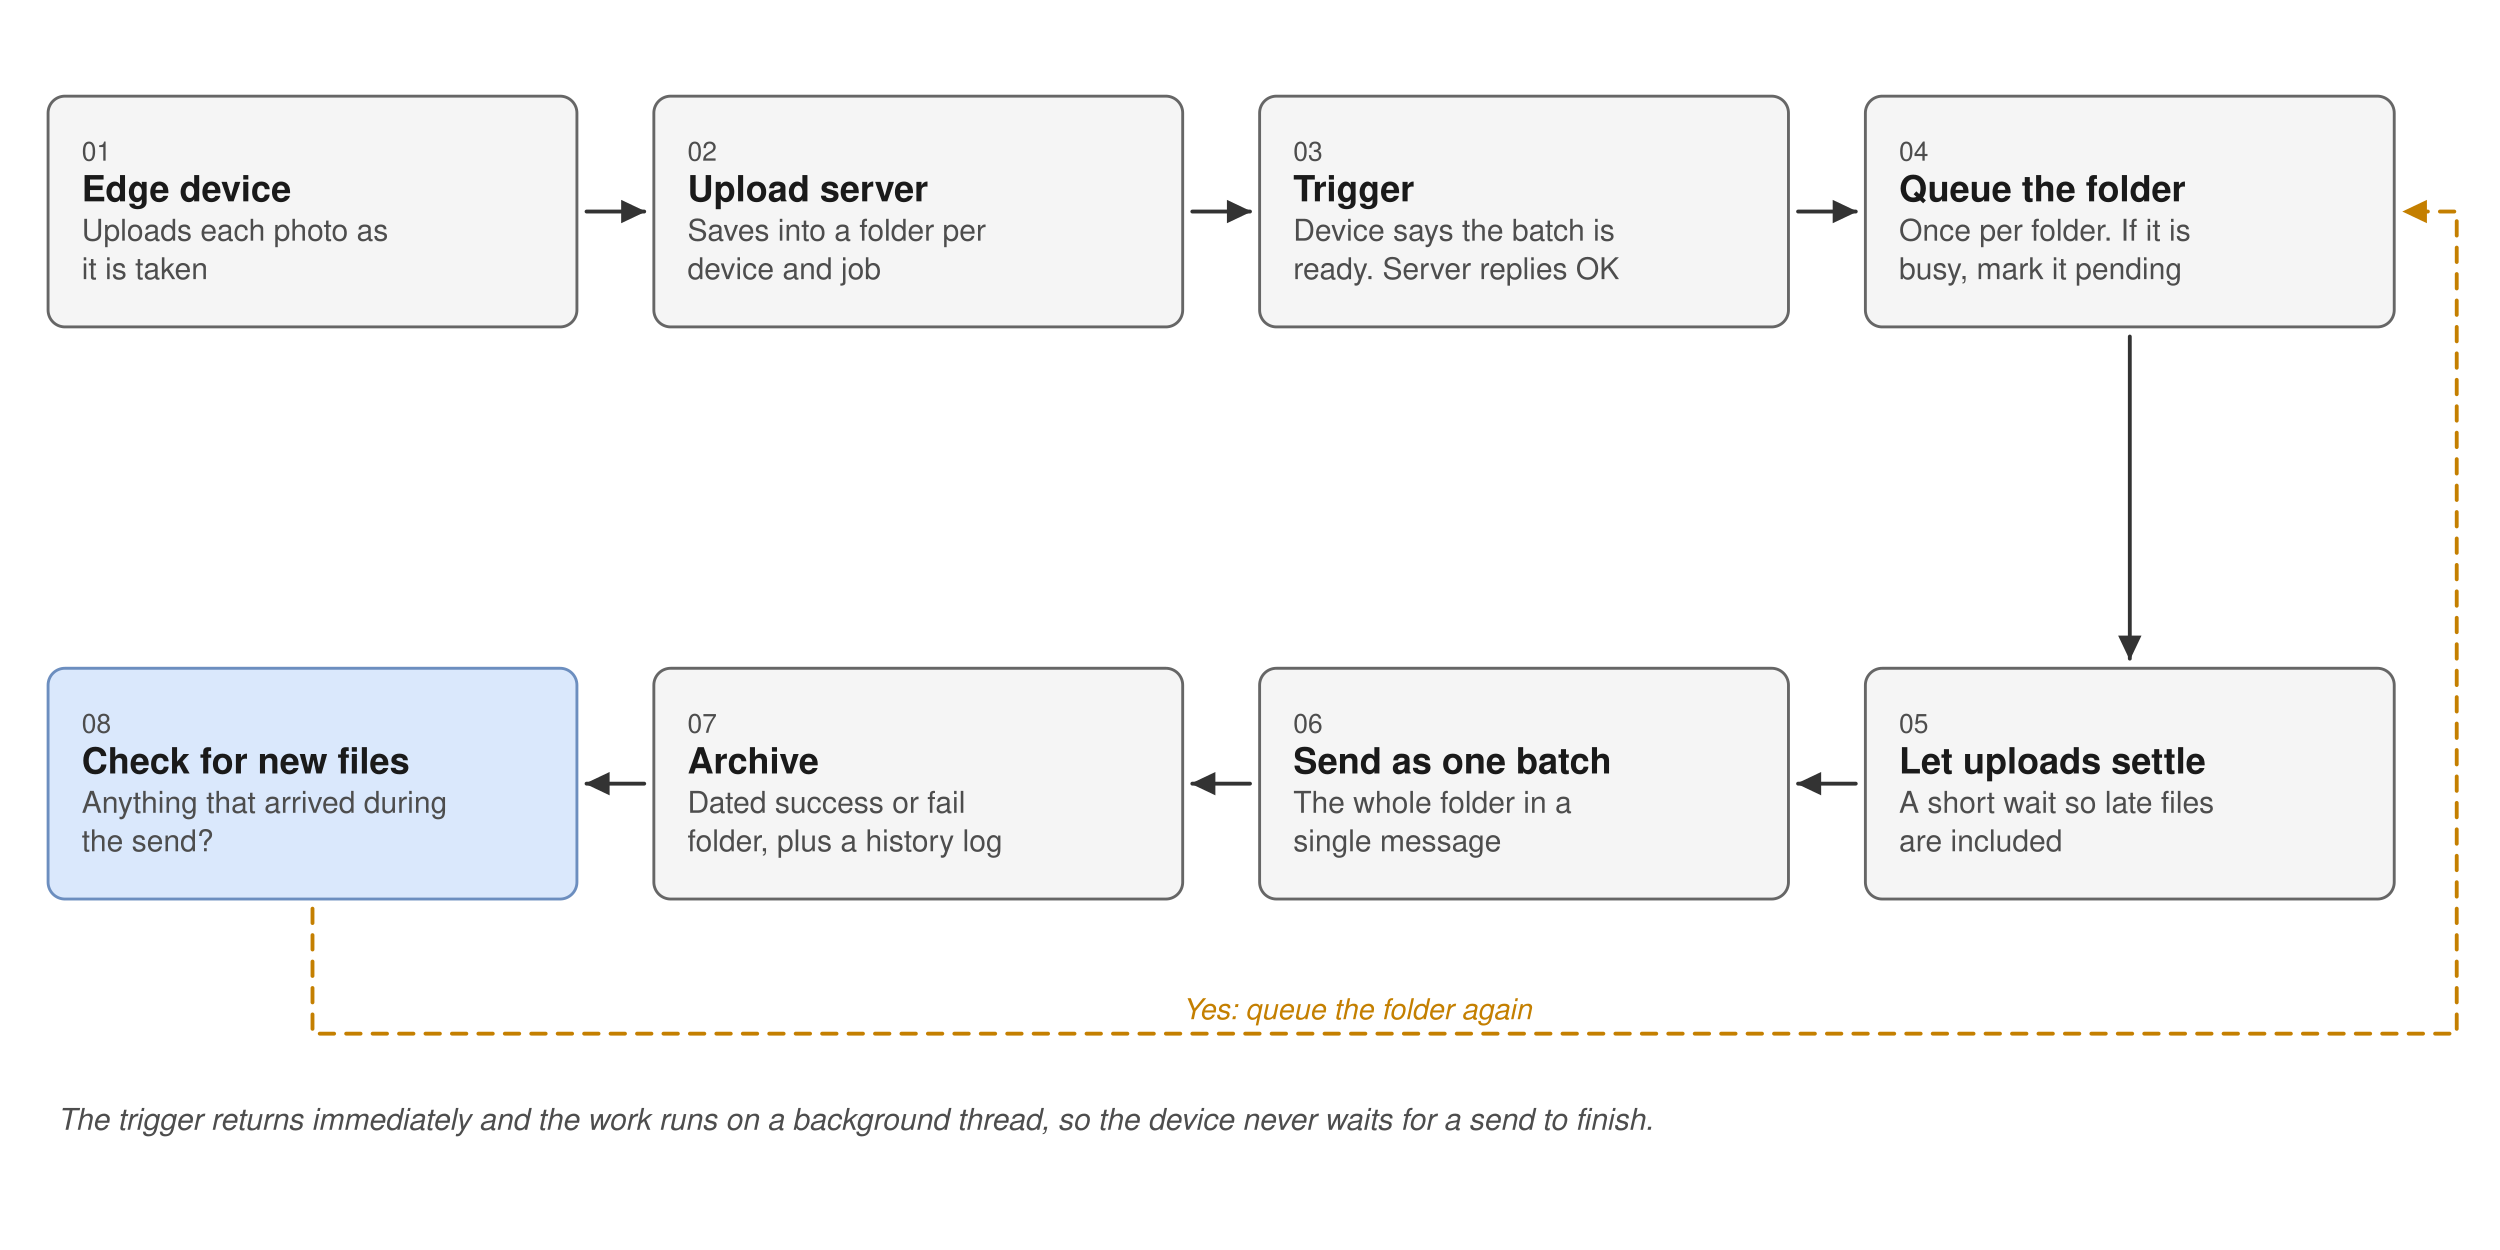
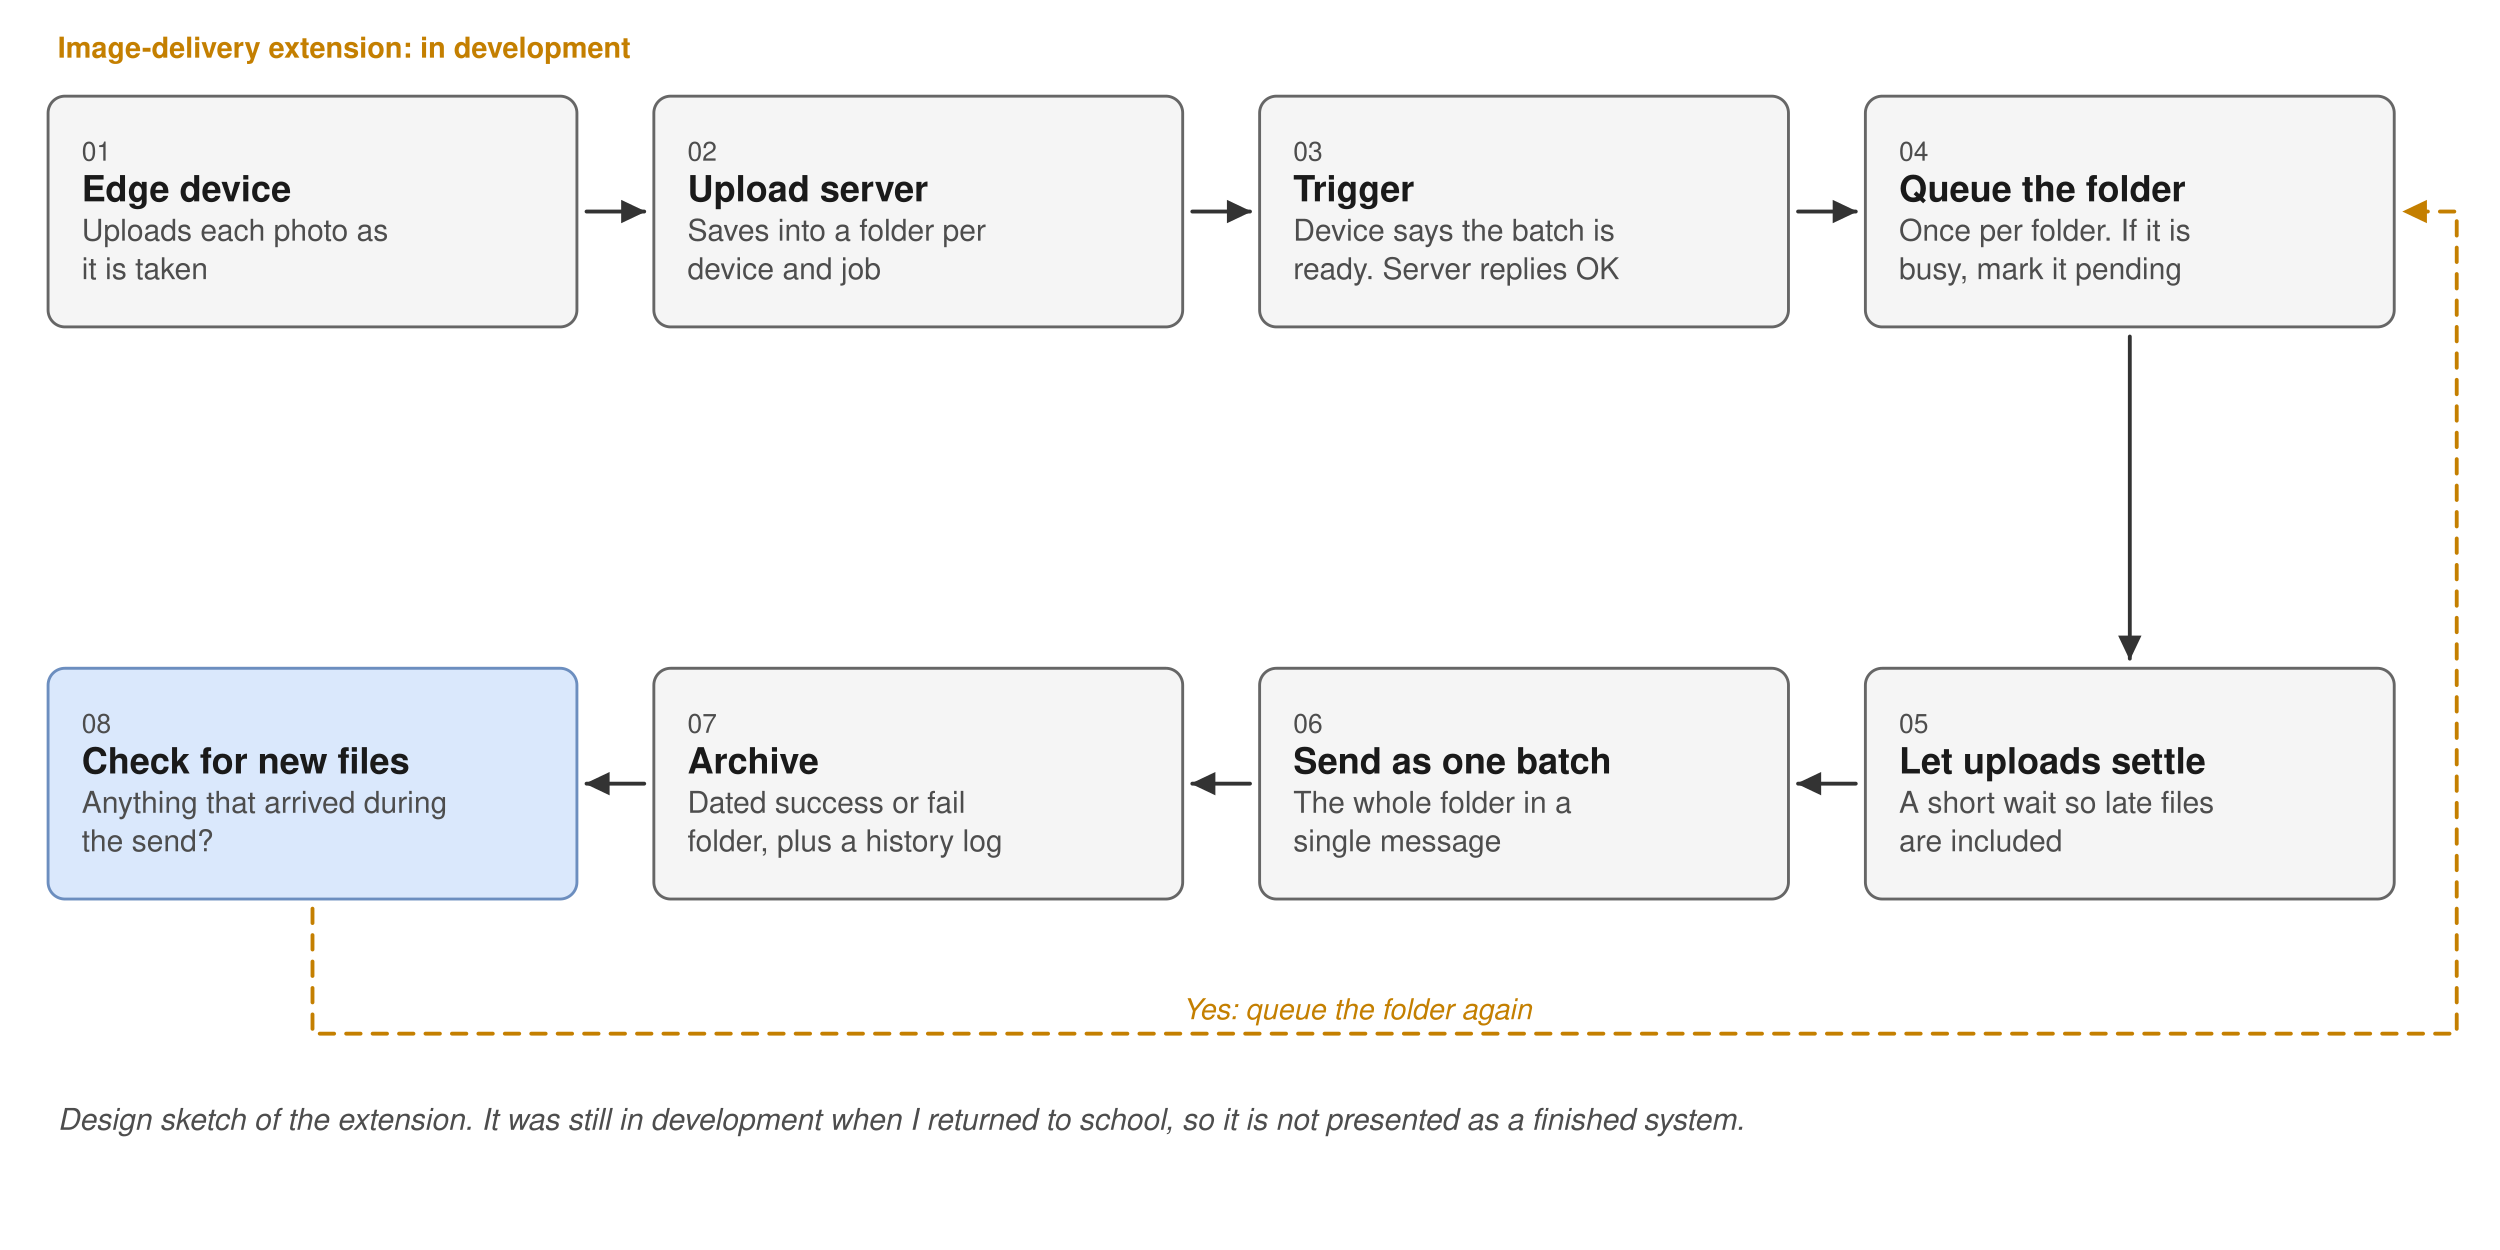
<svg xmlns="http://www.w3.org/2000/svg" viewBox="0 0 1040 520" width="1040" height="520" role="img" aria-labelledby="t d" font-family="Helvetica, Arial, sans-serif">
  <defs>
    <marker id="a_ink" viewBox="0 0 10 10" refX="8.5" refY="5" markerWidth="8" markerHeight="8" orient="auto-start-reverse">
      <path d="M1 1.2 L9 5 L1 8.8 Z" fill="#333333" />
    </marker>
    <marker id="a_teal" viewBox="0 0 10 10" refX="8.5" refY="5" markerWidth="8" markerHeight="8" orient="auto-start-reverse">
      <path d="M1 1.2 L9 5 L1 8.8 Z" fill="#3d6fa5" />
    </marker>
    <marker id="a_rust" viewBox="0 0 10 10" refX="8.5" refY="5" markerWidth="8" markerHeight="8" orient="auto-start-reverse">
      <path d="M1 1.2 L9 5 L1 8.8 Z" fill="#c47f00" />
    </marker>
    <marker id="a_mute" viewBox="0 0 10 10" refX="8.5" refY="5" markerWidth="8" markerHeight="8" orient="auto-start-reverse">
      <path d="M1 1.2 L9 5 L1 8.8 Z" fill="#4d4d4d" />
    </marker>
    <marker id="a_good" viewBox="0 0 10 10" refX="8.5" refY="5" markerWidth="8" markerHeight="8" orient="auto-start-reverse">
      <path d="M1 1.2 L9 5 L1 8.8 Z" fill="#4d8a3f" />
    </marker>
  </defs>
+   <text x="24" y="24" font-size="12" font-weight="700" fill="#c47f00" text-anchor="start">Image-delivery extension: in development</text>
  <rect x="20" y="40" width="220" height="96" rx="7" fill="#f5f5f5" stroke="#666666" stroke-width="1.2" />
  <text x="34" y="66.84" font-size="11.0" font-weight="400" fill="#4d4d4d" text-anchor="start">01</text>
  <text x="34" y="83.76" font-size="15" font-weight="700" fill="#1a1a1a" text-anchor="start">Edge device</text>
  <text x="34" y="100.12" font-size="12.5" font-weight="400" fill="#4d4d4d" text-anchor="start">Uploads each photo as</text>
  <text x="34" y="116.12" font-size="12.5" font-weight="400" fill="#4d4d4d" text-anchor="start">it is taken</text>
  <rect x="272" y="40" width="220" height="96" rx="7" fill="#f5f5f5" stroke="#666666" stroke-width="1.2" />
  <text x="286" y="66.84" font-size="11.0" font-weight="400" fill="#4d4d4d" text-anchor="start">02</text>
  <text x="286" y="83.76" font-size="15" font-weight="700" fill="#1a1a1a" text-anchor="start">Upload server</text>
  <text x="286" y="100.12" font-size="12.5" font-weight="400" fill="#4d4d4d" text-anchor="start">Saves into a folder per</text>
  <text x="286" y="116.12" font-size="12.5" font-weight="400" fill="#4d4d4d" text-anchor="start">device and job</text>
  <rect x="524" y="40" width="220" height="96" rx="7" fill="#f5f5f5" stroke="#666666" stroke-width="1.2" />
  <text x="538" y="66.84" font-size="11.0" font-weight="400" fill="#4d4d4d" text-anchor="start">03</text>
  <text x="538" y="83.76" font-size="15" font-weight="700" fill="#1a1a1a" text-anchor="start">Trigger</text>
  <text x="538" y="100.12" font-size="12.5" font-weight="400" fill="#4d4d4d" text-anchor="start">Device says the batch is</text>
  <text x="538" y="116.12" font-size="12.5" font-weight="400" fill="#4d4d4d" text-anchor="start">ready. Server replies OK</text>
  <rect x="776" y="40" width="220" height="96" rx="7" fill="#f5f5f5" stroke="#666666" stroke-width="1.2" />
  <text x="790" y="66.84" font-size="11.0" font-weight="400" fill="#4d4d4d" text-anchor="start">04</text>
  <text x="790" y="83.76" font-size="15" font-weight="700" fill="#1a1a1a" text-anchor="start">Queue the folder</text>
  <text x="790" y="100.12" font-size="12.5" font-weight="400" fill="#4d4d4d" text-anchor="start">Once per folder. If it is</text>
  <text x="790" y="116.12" font-size="12.5" font-weight="400" fill="#4d4d4d" text-anchor="start">busy, mark it pending</text>
  <path d="M244 88 L268 88" fill="none" stroke="#333333" stroke-width="1.6" stroke-linejoin="round" stroke-linecap="round" marker-end="url(#a_ink)" />
  <path d="M496 88 L520 88" fill="none" stroke="#333333" stroke-width="1.6" stroke-linejoin="round" stroke-linecap="round" marker-end="url(#a_ink)" />
  <path d="M748 88 L772 88" fill="none" stroke="#333333" stroke-width="1.6" stroke-linejoin="round" stroke-linecap="round" marker-end="url(#a_ink)" />
  <path d="M886 140 L886 274" fill="none" stroke="#333333" stroke-width="1.6" stroke-linejoin="round" stroke-linecap="round" marker-end="url(#a_ink)" />
  <rect x="20" y="278" width="220" height="96" rx="7" fill="#dae8fc" stroke="#6c8ebf" stroke-width="1.2" />
  <text x="34" y="304.84" font-size="11.0" font-weight="400" fill="#4d4d4d" text-anchor="start">08</text>
  <text x="34" y="321.76" font-size="15" font-weight="700" fill="#1a1a1a" text-anchor="start">Check for new files</text>
  <text x="34" y="338.12" font-size="12.5" font-weight="400" fill="#4d4d4d" text-anchor="start">Anything that arrived during</text>
  <text x="34" y="354.12" font-size="12.5" font-weight="400" fill="#4d4d4d" text-anchor="start">the send?</text>
  <rect x="272" y="278" width="220" height="96" rx="7" fill="#f5f5f5" stroke="#666666" stroke-width="1.2" />
  <text x="286" y="304.84" font-size="11.0" font-weight="400" fill="#4d4d4d" text-anchor="start">07</text>
  <text x="286" y="321.76" font-size="15" font-weight="700" fill="#1a1a1a" text-anchor="start">Archive</text>
  <text x="286" y="338.12" font-size="12.5" font-weight="400" fill="#4d4d4d" text-anchor="start">Dated success or fail</text>
  <text x="286" y="354.12" font-size="12.5" font-weight="400" fill="#4d4d4d" text-anchor="start">folder, plus a history log</text>
  <rect x="524" y="278" width="220" height="96" rx="7" fill="#f5f5f5" stroke="#666666" stroke-width="1.2" />
  <text x="538" y="304.84" font-size="11.0" font-weight="400" fill="#4d4d4d" text-anchor="start">06</text>
  <text x="538" y="321.76" font-size="15" font-weight="700" fill="#1a1a1a" text-anchor="start">Send as one batch</text>
  <text x="538" y="338.12" font-size="12.5" font-weight="400" fill="#4d4d4d" text-anchor="start">The whole folder in a</text>
  <text x="538" y="354.12" font-size="12.5" font-weight="400" fill="#4d4d4d" text-anchor="start">single message</text>
  <rect x="776" y="278" width="220" height="96" rx="7" fill="#f5f5f5" stroke="#666666" stroke-width="1.2" />
  <text x="790" y="304.84" font-size="11.0" font-weight="400" fill="#4d4d4d" text-anchor="start">05</text>
  <text x="790" y="321.76" font-size="15" font-weight="700" fill="#1a1a1a" text-anchor="start">Let uploads settle</text>
  <text x="790" y="338.12" font-size="12.5" font-weight="400" fill="#4d4d4d" text-anchor="start">A short wait so late files</text>
  <text x="790" y="354.12" font-size="12.5" font-weight="400" fill="#4d4d4d" text-anchor="start">are included</text>
  <path d="M268 326 L244 326" fill="none" stroke="#333333" stroke-width="1.6" stroke-linejoin="round" stroke-linecap="round" marker-end="url(#a_ink)" />
  <path d="M520 326 L496 326" fill="none" stroke="#333333" stroke-width="1.6" stroke-linejoin="round" stroke-linecap="round" marker-end="url(#a_ink)" />
  <path d="M772 326 L748 326" fill="none" stroke="#333333" stroke-width="1.6" stroke-linejoin="round" stroke-linecap="round" marker-end="url(#a_ink)" />
  <path d="M130 378 L130 430 L1022 430 L1022 88 L1000 88" fill="none" stroke="#c47f00" stroke-width="1.6" stroke-linejoin="round" stroke-linecap="round" stroke-dasharray="6 5" marker-end="url(#a_rust)" />
  <text x="492" y="424" font-size="12" font-weight="400" fill="#c47f00" text-anchor="start" font-style="italic">Yes: queue the folder again</text>
-   <text x="24" y="470" font-size="12.5" font-weight="400" fill="#4d4d4d" text-anchor="start" font-style="italic">The trigger returns immediately and the work runs on a background thread, so the device never waits for a send to finish.</text>
+   <text x="24" y="470" font-size="12.5" font-weight="400" fill="#4d4d4d" text-anchor="start" font-style="italic">Design sketch of the extension. It was still in development when I returned to school, so it is not presented as a finished system.</text>
</svg>
